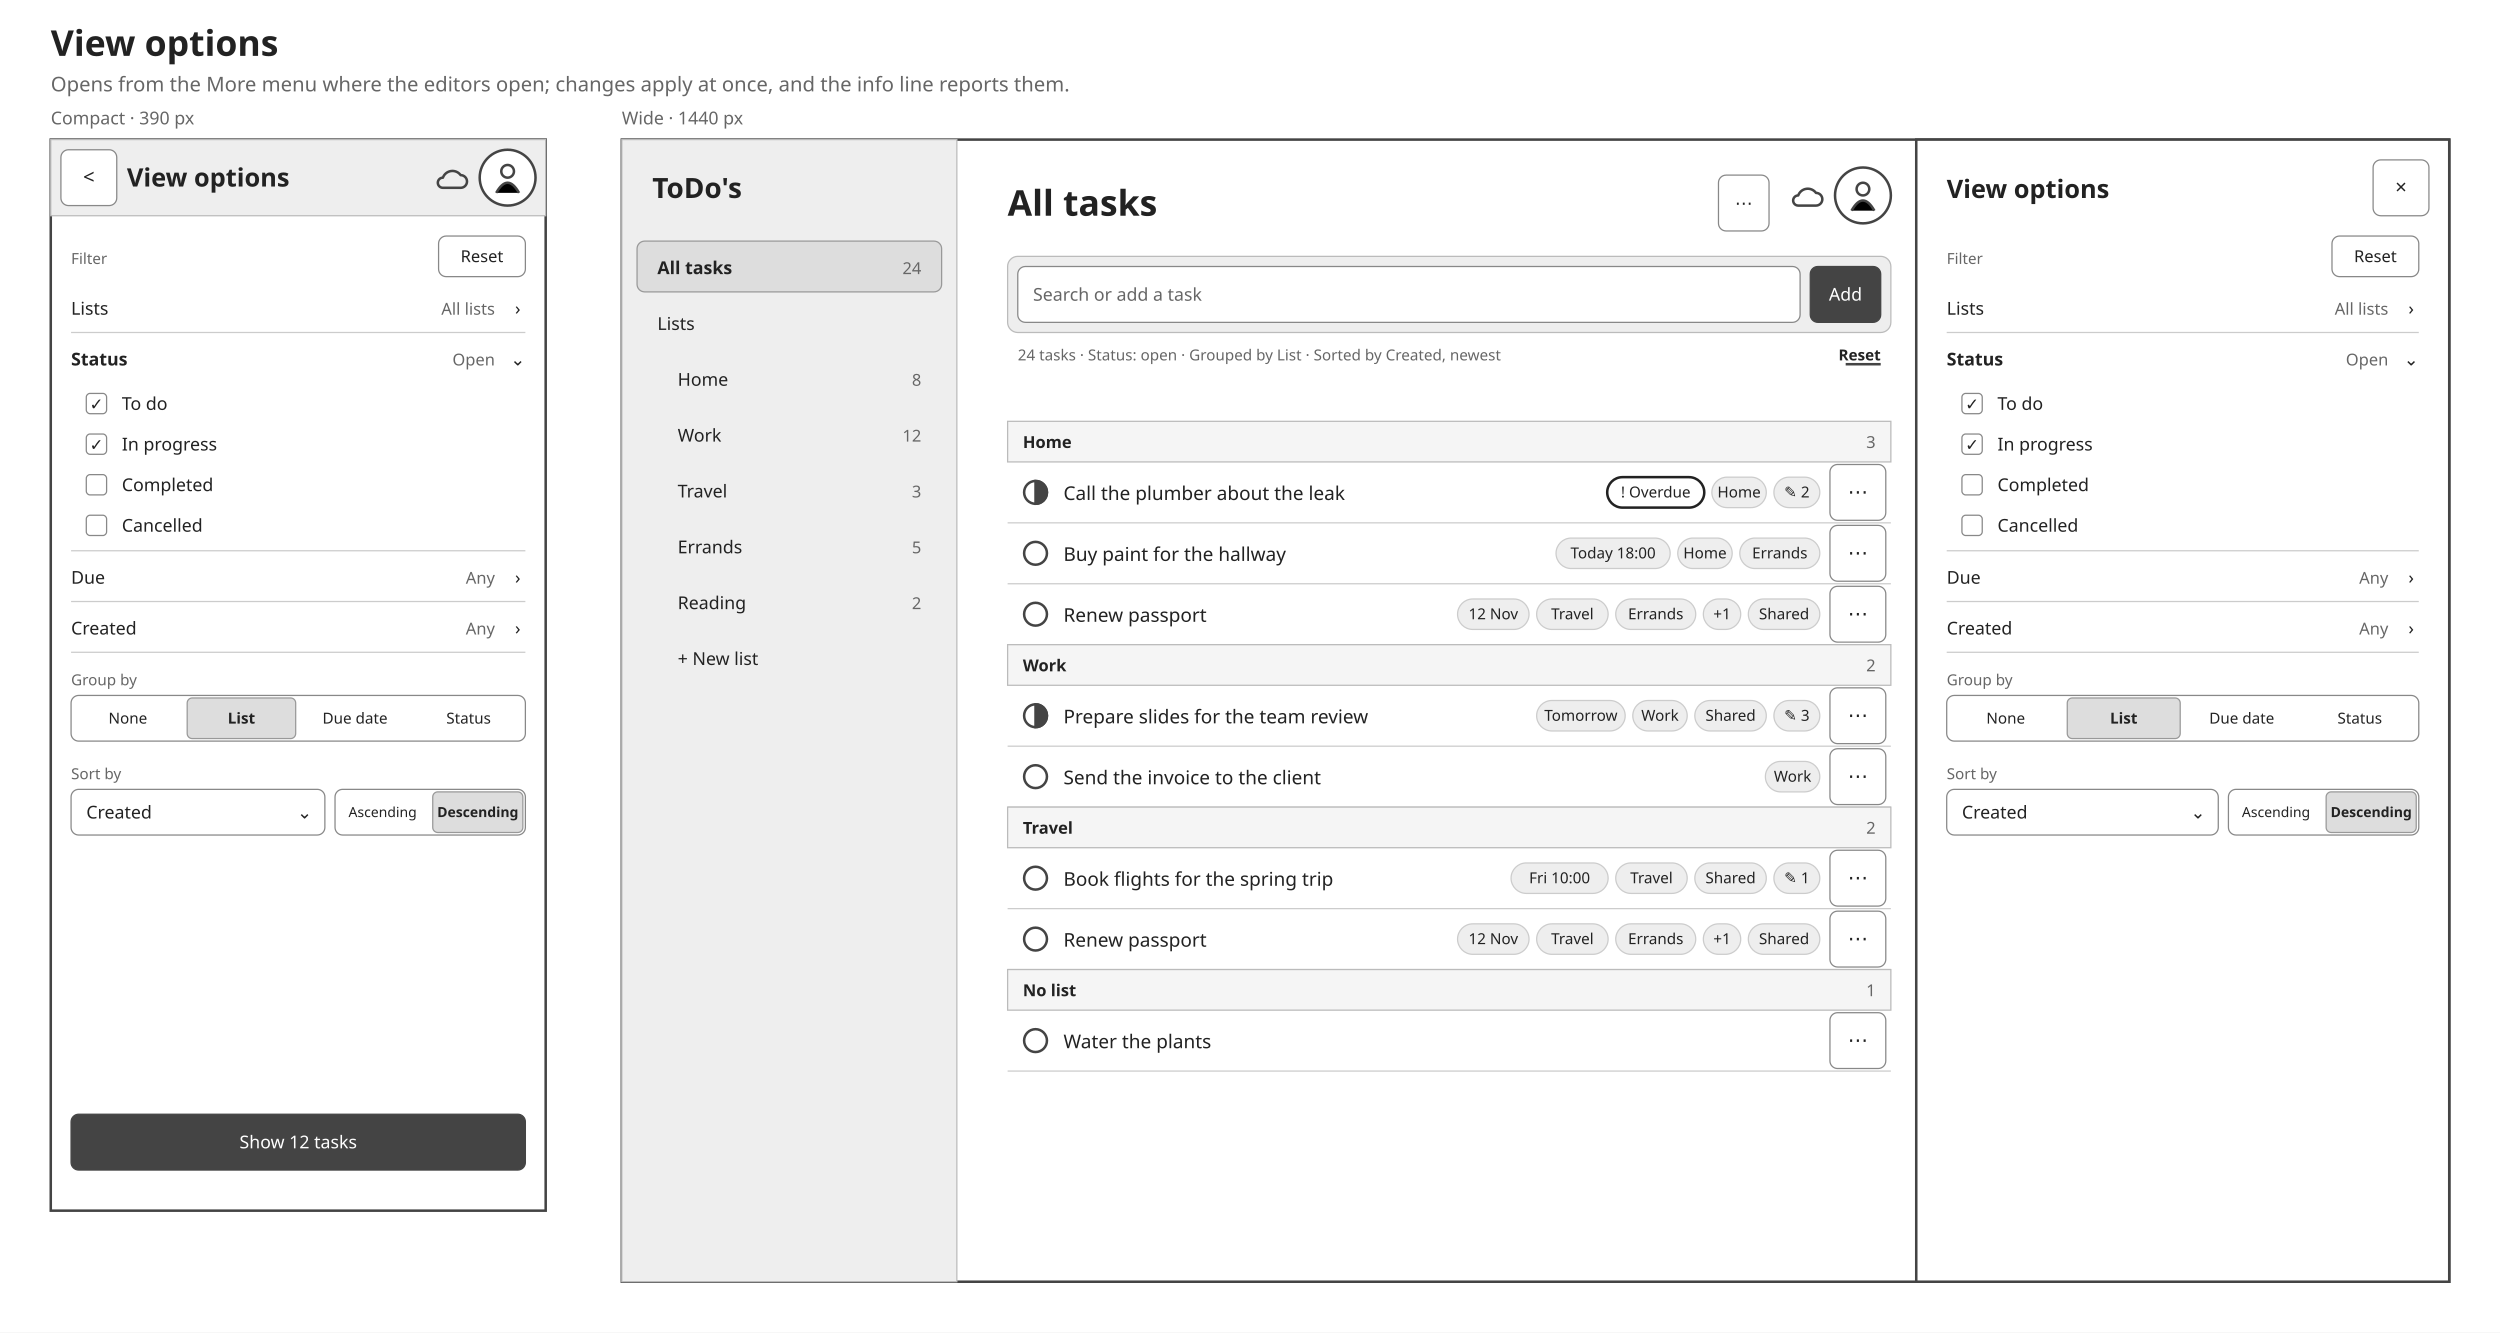
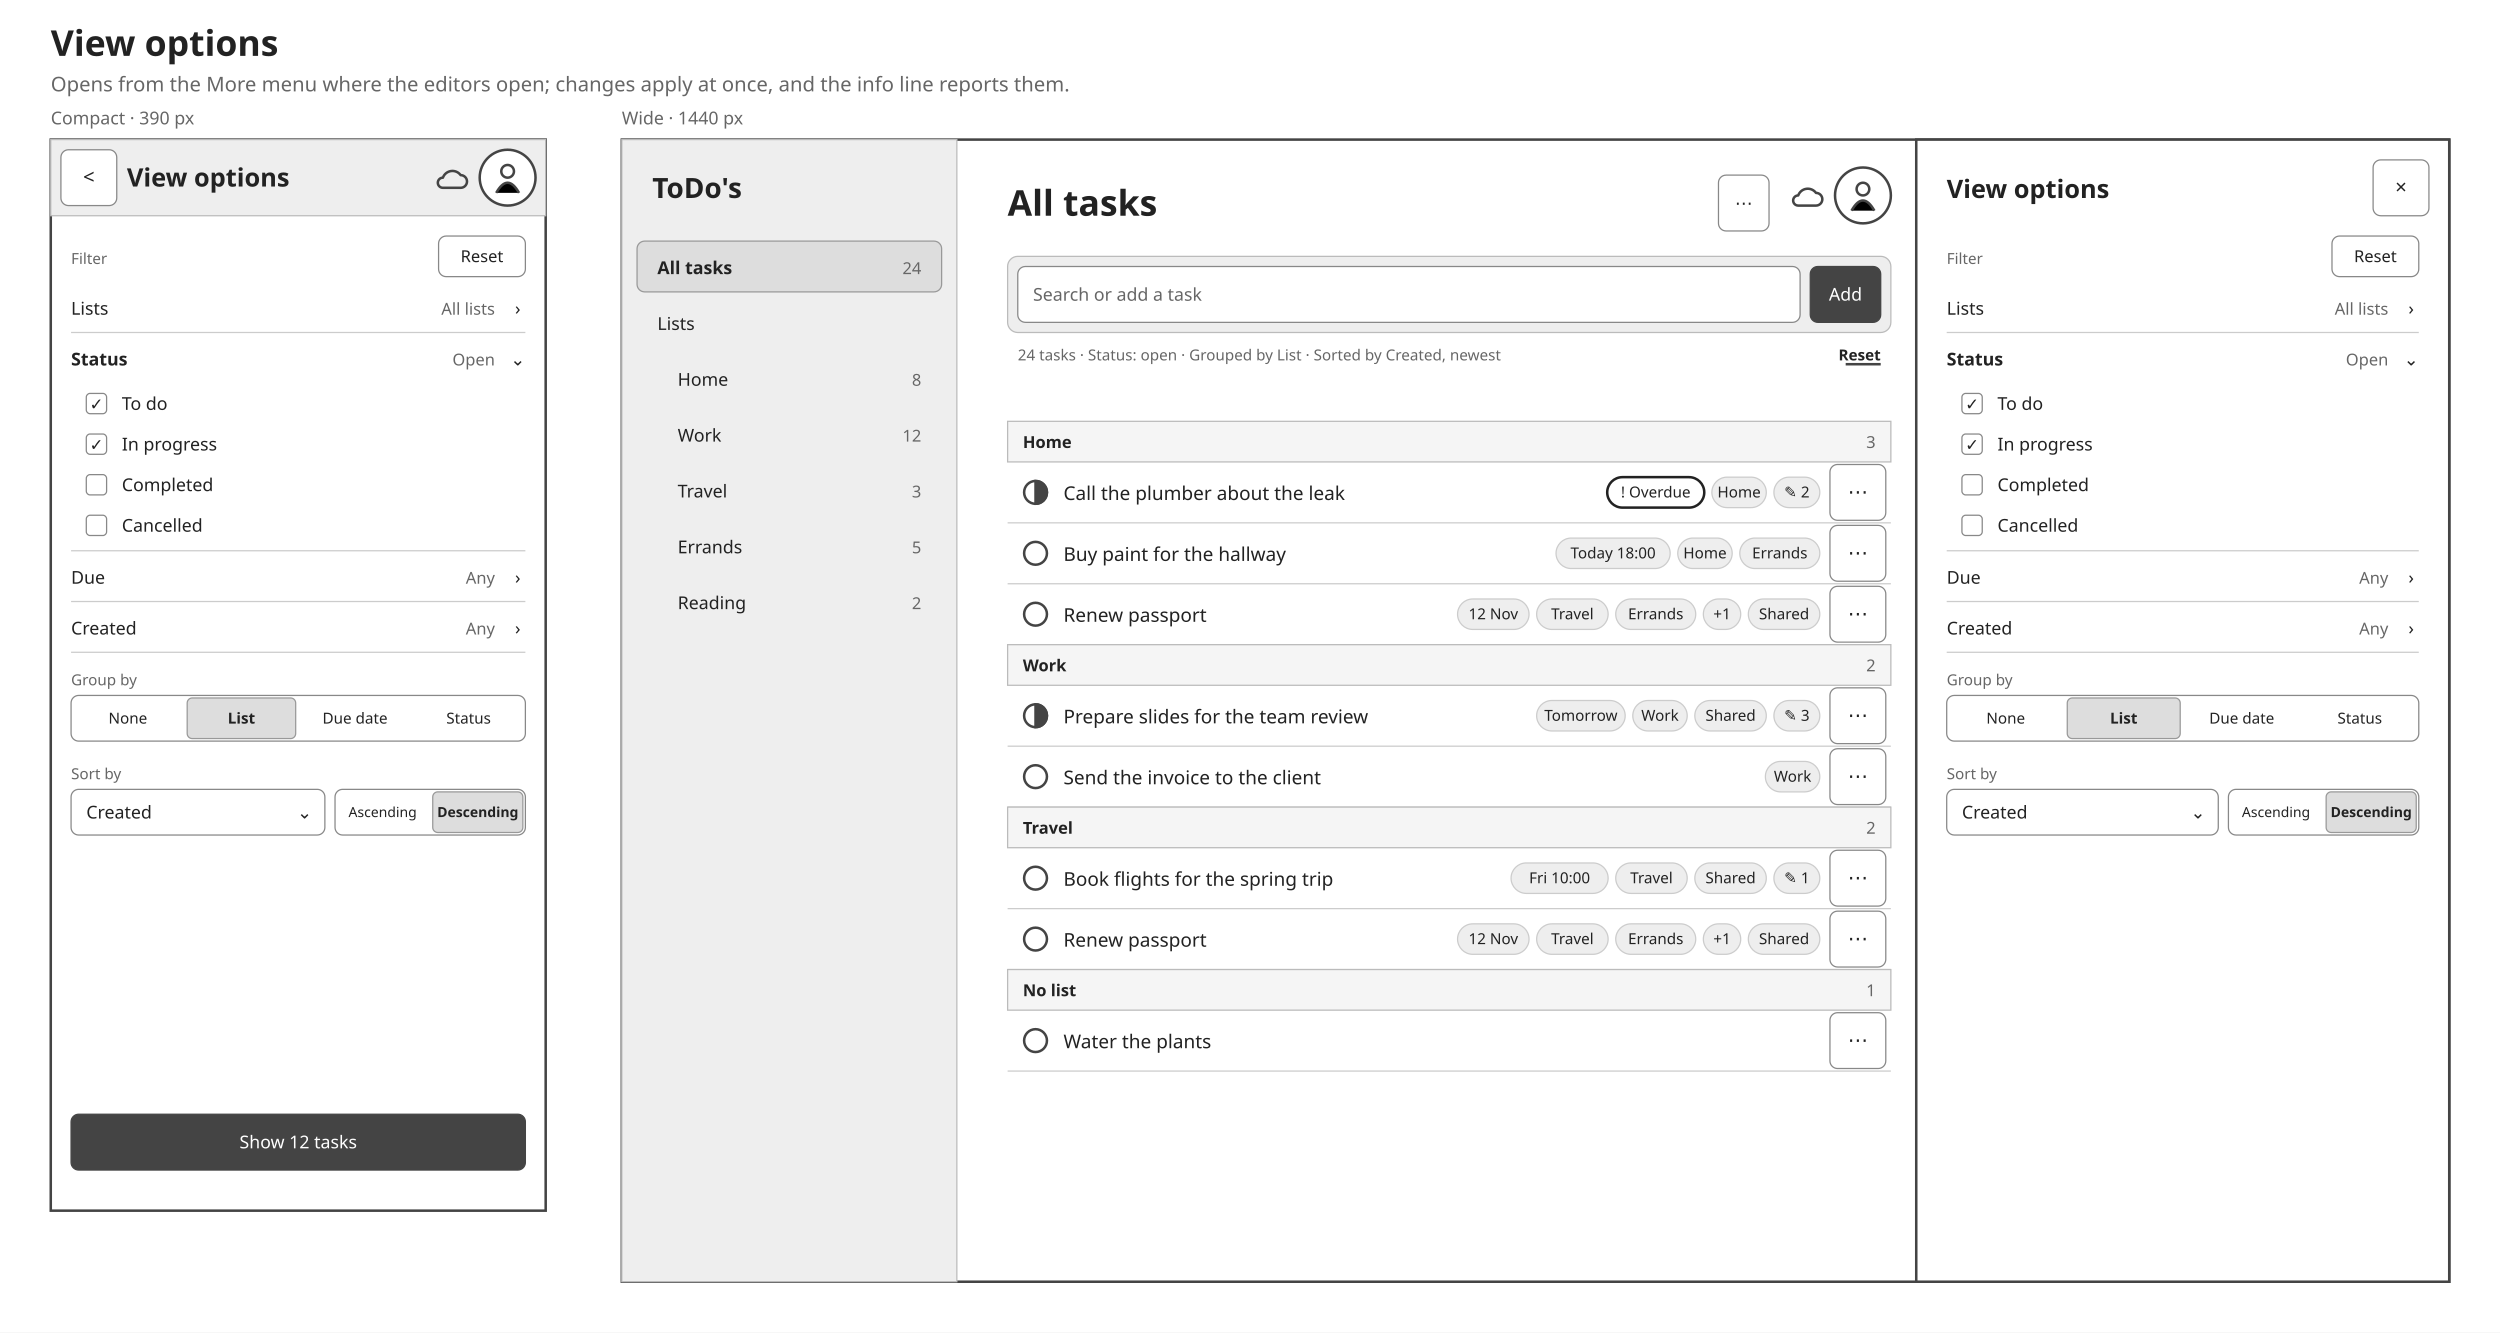
<svg xmlns="http://www.w3.org/2000/svg" width="1970" height="1050" viewBox="0 0 1970 1050">
  <style>
text { font-family: sans-serif; fill: #222222; }
.muted { fill: #666666; }
.on-primary { fill: #ffffff; }
.bold { font-weight: bold; }
rect.frame { fill: #ffffff; stroke: #444444; stroke-width: 2; }
.bar { fill: #eeeeee; stroke: #bbbbbb; }
.box { fill: #f5f5f5; stroke: #bbbbbb; }
.control { fill: #ffffff; stroke: #888888; }
.disabled { fill: #f5f5f5; stroke: #cccccc; }
.primary { fill: #444444; stroke: #444444; }
.selected { fill: #dddddd; stroke: #999999; }
.chip { fill: #eeeeee; stroke: #cccccc; }
.signal { fill: #ffffff; stroke: #222222; stroke-width: 2; }
.scrim { fill: #888888; fill-opacity: 0.5; }
.rule { stroke: #cccccc; }
.drop { stroke: #222222; stroke-width: 3; }
.icon { fill: #ffffff; stroke: #444444; stroke-width: 2; }
.icon-fill { fill: #444444; stroke: #444444; stroke-width: 2; }
.icon-mark { fill: none; stroke: #ffffff; stroke-width: 2; }
.icon-line { stroke: #444444; stroke-width: 2; }
.icon-line-open { fill: none; stroke: #444444; stroke-width: 2; stroke-linecap: round; stroke-linejoin: round; }
  </style>
  <rect x="0" y="0" width="1970" height="1050" fill="#ffffff" />
  <text x="40" y="44" font-size="28" class="bold">View options</text>
  <text x="40" y="72" font-size="16" class="muted">Opens from the More menu where the editors open; changes apply at once, and the info line reports them.</text>
  <text x="40" y="98" font-size="14" class="muted">Compact · 390 px</text>
  <text x="490" y="98" font-size="14" class="muted">Wide · 1440 px</text>
  <g class="frame" data-width="390" data-height="844" transform="translate(40 110)">
    <rect x="0" y="0" width="390" height="844" rx="0" class="frame" />
    <rect x="0" y="0" width="390" height="60" rx="0" class="bar" />
    <rect x="8" y="8" width="44" height="44" rx="6" class="control" />
    <text x="30" y="35" font-size="16" text-anchor="middle">&lt;</text>
    <circle cx="360" cy="30" r="22" class="icon" />
    <circle cx="360" cy="25" r="5" class="icon" />
    <path d="M 351 42 Q 360 26 369 42" class="icon-line" />
    <path d="M 309 38 H 323 A 5 5 0 0 0 323 28 A 8 8 0 0 0 309 30 A 4 4 0 0 0 309 38 Z" class="icon-line-open" />
    <text x="60" y="37" font-size="20" class="bold">View options</text>
    <text x="16" y="98" font-size="12" class="muted">Filter</text>
    <rect x="305.6" y="76" width="68.4" height="32" rx="6" class="control" />
    <text x="339.8" y="96.55" font-size="13" text-anchor="middle">Reset</text>
    <text x="16" y="138" font-size="14">Lists</text>
    <text x="350" y="138" font-size="13" class="muted" text-anchor="end">All lists</text>
    <text x="368" y="138" font-size="14" text-anchor="middle">›</text>
    <line x1="16" y1="152" x2="374" y2="152" class="rule" />
    <text x="16" y="178" font-size="14" class="bold">Status</text>
    <text x="350" y="178" font-size="13" class="muted" text-anchor="end">Open</text>
    <text x="368" y="178" font-size="14" text-anchor="middle">⌄</text>
    <rect x="28" y="200" width="16" height="16" rx="3" class="control" />
    <text x="36" y="213" font-size="13" class="bold" text-anchor="middle">✓</text>
    <text x="56" y="213" font-size="14">To do</text>
    <rect x="28" y="232" width="16" height="16" rx="3" class="control" />
    <text x="36" y="245" font-size="13" class="bold" text-anchor="middle">✓</text>
    <text x="56" y="245" font-size="14">In progress</text>
    <rect x="28" y="264" width="16" height="16" rx="3" class="control" />
    <text x="56" y="277" font-size="14">Completed</text>
    <rect x="28" y="296" width="16" height="16" rx="3" class="control" />
    <text x="56" y="309" font-size="14">Cancelled</text>
    <line x1="16" y1="324" x2="374" y2="324" class="rule" />
    <text x="16" y="350" font-size="14">Due</text>
    <text x="350" y="350" font-size="13" class="muted" text-anchor="end">Any</text>
    <text x="368" y="350" font-size="14" text-anchor="middle">›</text>
    <line x1="16" y1="364" x2="374" y2="364" class="rule" />
    <text x="16" y="390" font-size="14">Created</text>
    <text x="350" y="390" font-size="13" class="muted" text-anchor="end">Any</text>
    <text x="368" y="390" font-size="14" text-anchor="middle">›</text>
    <line x1="16" y1="404" x2="374" y2="404" class="rule" />
    <text x="16" y="430" font-size="12" class="muted">Group by</text>
    <rect x="16" y="438" width="358" height="36" rx="6" class="control" />
    <text x="60.75" y="460.2" font-size="12" text-anchor="middle">None</text>
    <rect x="107.5" y="440" width="85.5" height="32" rx="4" class="selected" />
    <text x="150.25" y="460.2" font-size="12" class="bold" text-anchor="middle">List</text>
    <text x="239.75" y="460.2" font-size="12" text-anchor="middle">Due date</text>
    <text x="329.25" y="460.2" font-size="12" text-anchor="middle">Status</text>
    <text x="16" y="504" font-size="12" class="muted">Sort by</text>
    <rect x="16" y="512" width="200" height="36" rx="6" class="control" />
    <text x="28" y="535" font-size="14">Created</text>
    <text x="200" y="535" font-size="14" text-anchor="middle">⌄</text>
    <rect x="224" y="512" width="150" height="36" rx="6" class="control" />
    <text x="261.5" y="533.85" font-size="11" text-anchor="middle">Ascending</text>
    <rect x="301" y="514" width="71" height="32" rx="4" class="selected" />
    <text x="336.5" y="533.85" font-size="11" class="bold" text-anchor="middle">Descending</text>
    <rect x="16" y="768" width="358" height="44" rx="6" class="primary" />
    <text x="195" y="794.9" font-size="14" class="on-primary" text-anchor="middle">Show 12 tasks</text>
  </g>
  <g class="frame" data-width="1440" data-height="900" transform="translate(490 110)">
    <rect x="0" y="0" width="1440" height="900" rx="0" class="frame" />
    <rect x="0" y="0" width="264" height="900" rx="0" class="bar" />
    <text x="24" y="46" font-size="22" class="bold">ToDo's</text>
    <rect x="12" y="80" width="240" height="40" rx="6" class="selected" />
    <text x="28" y="106" font-size="14" class="bold">All tasks</text>
    <text x="236" y="106" font-size="13" class="muted" text-anchor="end">24</text>
    <text x="28" y="150" font-size="14">Lists</text>
    <text x="44" y="194" font-size="14">Home</text>
    <text x="236" y="194" font-size="13" class="muted" text-anchor="end">8</text>
    <text x="44" y="238" font-size="14">Work</text>
    <text x="236" y="238" font-size="13" class="muted" text-anchor="end">12</text>
    <text x="44" y="282" font-size="14">Travel</text>
    <text x="236" y="282" font-size="13" class="muted" text-anchor="end">3</text>
    <text x="44" y="326" font-size="14">Errands</text>
    <text x="236" y="326" font-size="13" class="muted" text-anchor="end">5</text>
    <text x="44" y="370" font-size="14">Reading</text>
    <text x="236" y="370" font-size="13" class="muted" text-anchor="end">2</text>
-     <text x="44" y="414" font-size="14">+ New list</text>
    <circle cx="978" cy="44" r="22" class="icon" />
    <circle cx="978" cy="39" r="5" class="icon" />
    <path d="M 969 56 Q 978 40 987 56" class="icon-line" />
    <path d="M 927 52 H 941 A 5 5 0 0 0 941 42 A 8 8 0 0 0 927 44 A 4 4 0 0 0 927 52 Z" class="icon-line-open" />
    <rect x="864.16" y="28" width="39.84" height="44" rx="6" class="control" />
    <text x="884.08" y="54.9" font-size="14" text-anchor="middle">⋯</text>
    <text x="304" y="60" font-size="28" class="bold">All tasks</text>
    <rect x="304" y="92" width="696" height="60" rx="8" class="bar" />
    <rect x="936.48" y="100" width="55.52" height="44" rx="6" class="primary" />
    <text x="964.24" y="126.9" font-size="14" class="on-primary" text-anchor="middle">Add</text>
    <rect x="312" y="100" width="616.48" height="44" rx="6" class="control" />
    <text x="324" y="127" font-size="14" class="muted">Search or add a task</text>
    <text x="992" y="174" font-size="12" class="bold" text-anchor="end">Reset</text>
    <line x1="964.4" y1="177" x2="992" y2="177" class="icon-line" />
    <text x="312" y="174" font-size="12" class="muted">24 tasks · Status: open · Grouped by List · Sorted by Created, newest</text>
    <rect x="304" y="222" width="696" height="32" rx="0" class="box" />
    <text x="316" y="243" font-size="13" class="bold">Home</text>
    <text x="988" y="243" font-size="13" class="muted" text-anchor="end">3</text>
    <line x1="304" y1="302" x2="1000" y2="302" class="rule" />
    <circle cx="326" cy="278" r="9" class="icon" />
    <path d="M326 269.0 A9 9 0 0 1 326 287.0 Z" class="icon-fill" />
    <rect x="952" y="256" width="44" height="44" rx="6" class="control" />
    <text x="974" y="283" font-size="16" text-anchor="middle">⋯</text>
    <rect x="907.84" y="266" width="36.16" height="24" rx="12" class="chip" />
    <text x="925.92" y="282" font-size="12" text-anchor="middle">✎ 2</text>
    <rect x="858.96" y="266" width="42.88" height="24" rx="12" class="chip" />
    <text x="880.4" y="282" font-size="12" text-anchor="middle">Home</text>
    <rect x="776.48" y="266" width="76.48" height="24" rx="12" class="signal" />
    <text x="814.72" y="282" font-size="12" text-anchor="middle">! Overdue</text>
    <text x="348" y="284" font-size="15">Call the plumber about the leak</text>
    <line x1="304" y1="350" x2="1000" y2="350" class="rule" />
    <circle cx="326" cy="326" r="9" class="icon" />
    <rect x="952" y="304" width="44" height="44" rx="6" class="control" />
    <text x="974" y="331" font-size="16" text-anchor="middle">⋯</text>
    <rect x="880.96" y="314" width="63.04" height="24" rx="12" class="chip" />
    <text x="912.48" y="330" font-size="12" text-anchor="middle">Errands</text>
    <rect x="832.08" y="314" width="42.88" height="24" rx="12" class="chip" />
    <text x="853.52" y="330" font-size="12" text-anchor="middle">Home</text>
    <rect x="736.16" y="314" width="89.92" height="24" rx="12" class="chip" />
    <text x="781.12" y="330" font-size="12" text-anchor="middle">Today 18:00</text>
    <text x="348" y="332" font-size="15">Buy paint for the hallway</text>
    <line x1="304" y1="398" x2="1000" y2="398" class="rule" />
    <circle cx="326" cy="374" r="9" class="icon" />
    <rect x="952" y="352" width="44" height="44" rx="6" class="control" />
    <text x="974" y="379" font-size="16" text-anchor="middle">⋯</text>
    <rect x="887.68" y="362" width="56.32" height="24" rx="12" class="chip" />
    <text x="915.84" y="378" font-size="12" text-anchor="middle">Shared</text>
    <rect x="852.24" y="362" width="29.44" height="24" rx="12" class="chip" />
    <text x="866.96" y="378" font-size="12" text-anchor="middle">+1</text>
    <rect x="783.2" y="362" width="63.04" height="24" rx="12" class="chip" />
    <text x="814.72" y="378" font-size="12" text-anchor="middle">Errands</text>
    <rect x="720.88" y="362" width="56.32" height="24" rx="12" class="chip" />
    <text x="749.04" y="378" font-size="12" text-anchor="middle">Travel</text>
    <rect x="658.56" y="362" width="56.32" height="24" rx="12" class="chip" />
    <text x="686.72" y="378" font-size="12" text-anchor="middle">12 Nov</text>
    <text x="348" y="380" font-size="15">Renew passport</text>
    <rect x="304" y="398" width="696" height="32" rx="0" class="box" />
    <text x="316" y="419" font-size="13" class="bold">Work</text>
    <text x="988" y="419" font-size="13" class="muted" text-anchor="end">2</text>
    <line x1="304" y1="478" x2="1000" y2="478" class="rule" />
    <circle cx="326" cy="454" r="9" class="icon" />
    <path d="M326 445.0 A9 9 0 0 1 326 463.0 Z" class="icon-fill" />
    <rect x="952" y="432" width="44" height="44" rx="6" class="control" />
    <text x="974" y="459" font-size="16" text-anchor="middle">⋯</text>
    <rect x="907.84" y="442" width="36.16" height="24" rx="12" class="chip" />
    <text x="925.92" y="458" font-size="12" text-anchor="middle">✎ 3</text>
    <rect x="845.52" y="442" width="56.32" height="24" rx="12" class="chip" />
    <text x="873.68" y="458" font-size="12" text-anchor="middle">Shared</text>
    <rect x="796.64" y="442" width="42.88" height="24" rx="12" class="chip" />
    <text x="818.08" y="458" font-size="12" text-anchor="middle">Work</text>
    <rect x="720.88" y="442" width="69.76" height="24" rx="12" class="chip" />
    <text x="755.76" y="458" font-size="12" text-anchor="middle">Tomorrow</text>
    <text x="348" y="460" font-size="15">Prepare slides for the team review</text>
    <line x1="304" y1="526" x2="1000" y2="526" class="rule" />
    <circle cx="326" cy="502" r="9" class="icon" />
    <rect x="952" y="480" width="44" height="44" rx="6" class="control" />
    <text x="974" y="507" font-size="16" text-anchor="middle">⋯</text>
    <rect x="901.12" y="490" width="42.88" height="24" rx="12" class="chip" />
    <text x="922.56" y="506" font-size="12" text-anchor="middle">Work</text>
    <text x="348" y="508" font-size="15">Send the invoice to the client</text>
    <rect x="304" y="526" width="696" height="32" rx="0" class="box" />
    <text x="316" y="547" font-size="13" class="bold">Travel</text>
    <text x="988" y="547" font-size="13" class="muted" text-anchor="end">2</text>
    <line x1="304" y1="606" x2="1000" y2="606" class="rule" />
    <circle cx="326" cy="582" r="9" class="icon" />
    <rect x="952" y="560" width="44" height="44" rx="6" class="control" />
    <text x="974" y="587" font-size="16" text-anchor="middle">⋯</text>
    <rect x="907.84" y="570" width="36.16" height="24" rx="12" class="chip" />
    <text x="925.92" y="586" font-size="12" text-anchor="middle">✎ 1</text>
    <rect x="845.52" y="570" width="56.32" height="24" rx="12" class="chip" />
    <text x="873.68" y="586" font-size="12" text-anchor="middle">Shared</text>
    <rect x="783.2" y="570" width="56.32" height="24" rx="12" class="chip" />
    <text x="811.36" y="586" font-size="12" text-anchor="middle">Travel</text>
    <rect x="700.72" y="570" width="76.48" height="24" rx="12" class="chip" />
    <text x="738.96" y="586" font-size="12" text-anchor="middle">Fri 10:00</text>
    <text x="348" y="588" font-size="15">Book flights for the spring trip</text>
    <line x1="304" y1="654" x2="1000" y2="654" class="rule" />
    <circle cx="326" cy="630" r="9" class="icon" />
    <rect x="952" y="608" width="44" height="44" rx="6" class="control" />
    <text x="974" y="635" font-size="16" text-anchor="middle">⋯</text>
    <rect x="887.68" y="618" width="56.32" height="24" rx="12" class="chip" />
    <text x="915.84" y="634" font-size="12" text-anchor="middle">Shared</text>
    <rect x="852.24" y="618" width="29.44" height="24" rx="12" class="chip" />
    <text x="866.96" y="634" font-size="12" text-anchor="middle">+1</text>
    <rect x="783.2" y="618" width="63.04" height="24" rx="12" class="chip" />
    <text x="814.72" y="634" font-size="12" text-anchor="middle">Errands</text>
    <rect x="720.88" y="618" width="56.32" height="24" rx="12" class="chip" />
    <text x="749.04" y="634" font-size="12" text-anchor="middle">Travel</text>
    <rect x="658.56" y="618" width="56.32" height="24" rx="12" class="chip" />
    <text x="686.72" y="634" font-size="12" text-anchor="middle">12 Nov</text>
    <text x="348" y="636" font-size="15">Renew passport</text>
    <rect x="304" y="654" width="696" height="32" rx="0" class="box" />
    <text x="316" y="675" font-size="13" class="bold">No list</text>
    <text x="988" y="675" font-size="13" class="muted" text-anchor="end">1</text>
    <line x1="304" y1="734" x2="1000" y2="734" class="rule" />
    <circle cx="326" cy="710" r="9" class="icon" />
    <rect x="952" y="688" width="44" height="44" rx="6" class="control" />
    <text x="974" y="715" font-size="16" text-anchor="middle">⋯</text>
    <text x="348" y="716" font-size="15">Water the plants</text>
    <rect x="1020" y="0" width="420" height="900" rx="0" class="frame" />
    <text x="1044" y="46" font-size="20" class="bold">View options</text>
    <rect x="1380" y="16" width="44" height="44" rx="6" class="control" />
    <text x="1402" y="43" font-size="16" text-anchor="middle">×</text>
    <text x="1044" y="98" font-size="12" class="muted">Filter</text>
    <rect x="1347.6" y="76" width="68.4" height="32" rx="6" class="control" />
    <text x="1381.8" y="96.55" font-size="13" text-anchor="middle">Reset</text>
    <text x="1044" y="138" font-size="14">Lists</text>
    <text x="1392" y="138" font-size="13" class="muted" text-anchor="end">All lists</text>
    <text x="1410" y="138" font-size="14" text-anchor="middle">›</text>
    <line x1="1044" y1="152" x2="1416" y2="152" class="rule" />
    <text x="1044" y="178" font-size="14" class="bold">Status</text>
    <text x="1392" y="178" font-size="13" class="muted" text-anchor="end">Open</text>
    <text x="1410" y="178" font-size="14" text-anchor="middle">⌄</text>
    <rect x="1056" y="200" width="16" height="16" rx="3" class="control" />
    <text x="1064" y="213" font-size="13" class="bold" text-anchor="middle">✓</text>
    <text x="1084" y="213" font-size="14">To do</text>
    <rect x="1056" y="232" width="16" height="16" rx="3" class="control" />
    <text x="1064" y="245" font-size="13" class="bold" text-anchor="middle">✓</text>
    <text x="1084" y="245" font-size="14">In progress</text>
    <rect x="1056" y="264" width="16" height="16" rx="3" class="control" />
    <text x="1084" y="277" font-size="14">Completed</text>
    <rect x="1056" y="296" width="16" height="16" rx="3" class="control" />
    <text x="1084" y="309" font-size="14">Cancelled</text>
    <line x1="1044" y1="324" x2="1416" y2="324" class="rule" />
    <text x="1044" y="350" font-size="14">Due</text>
    <text x="1392" y="350" font-size="13" class="muted" text-anchor="end">Any</text>
    <text x="1410" y="350" font-size="14" text-anchor="middle">›</text>
    <line x1="1044" y1="364" x2="1416" y2="364" class="rule" />
    <text x="1044" y="390" font-size="14">Created</text>
    <text x="1392" y="390" font-size="13" class="muted" text-anchor="end">Any</text>
    <text x="1410" y="390" font-size="14" text-anchor="middle">›</text>
    <line x1="1044" y1="404" x2="1416" y2="404" class="rule" />
    <text x="1044" y="430" font-size="12" class="muted">Group by</text>
    <rect x="1044" y="438" width="372" height="36" rx="6" class="control" />
    <text x="1090.5" y="460.2" font-size="12" text-anchor="middle">None</text>
    <rect x="1139" y="440" width="89" height="32" rx="4" class="selected" />
    <text x="1183.5" y="460.2" font-size="12" class="bold" text-anchor="middle">List</text>
    <text x="1276.5" y="460.2" font-size="12" text-anchor="middle">Due date</text>
    <text x="1369.5" y="460.2" font-size="12" text-anchor="middle">Status</text>
    <text x="1044" y="504" font-size="12" class="muted">Sort by</text>
    <rect x="1044" y="512" width="214" height="36" rx="6" class="control" />
    <text x="1056" y="535" font-size="14">Created</text>
    <text x="1242" y="535" font-size="14" text-anchor="middle">⌄</text>
    <rect x="1266" y="512" width="150" height="36" rx="6" class="control" />
    <text x="1303.5" y="533.85" font-size="11" text-anchor="middle">Ascending</text>
    <rect x="1343" y="514" width="71" height="32" rx="4" class="selected" />
    <text x="1378.5" y="533.85" font-size="11" class="bold" text-anchor="middle">Descending</text>
  </g>
</svg>
